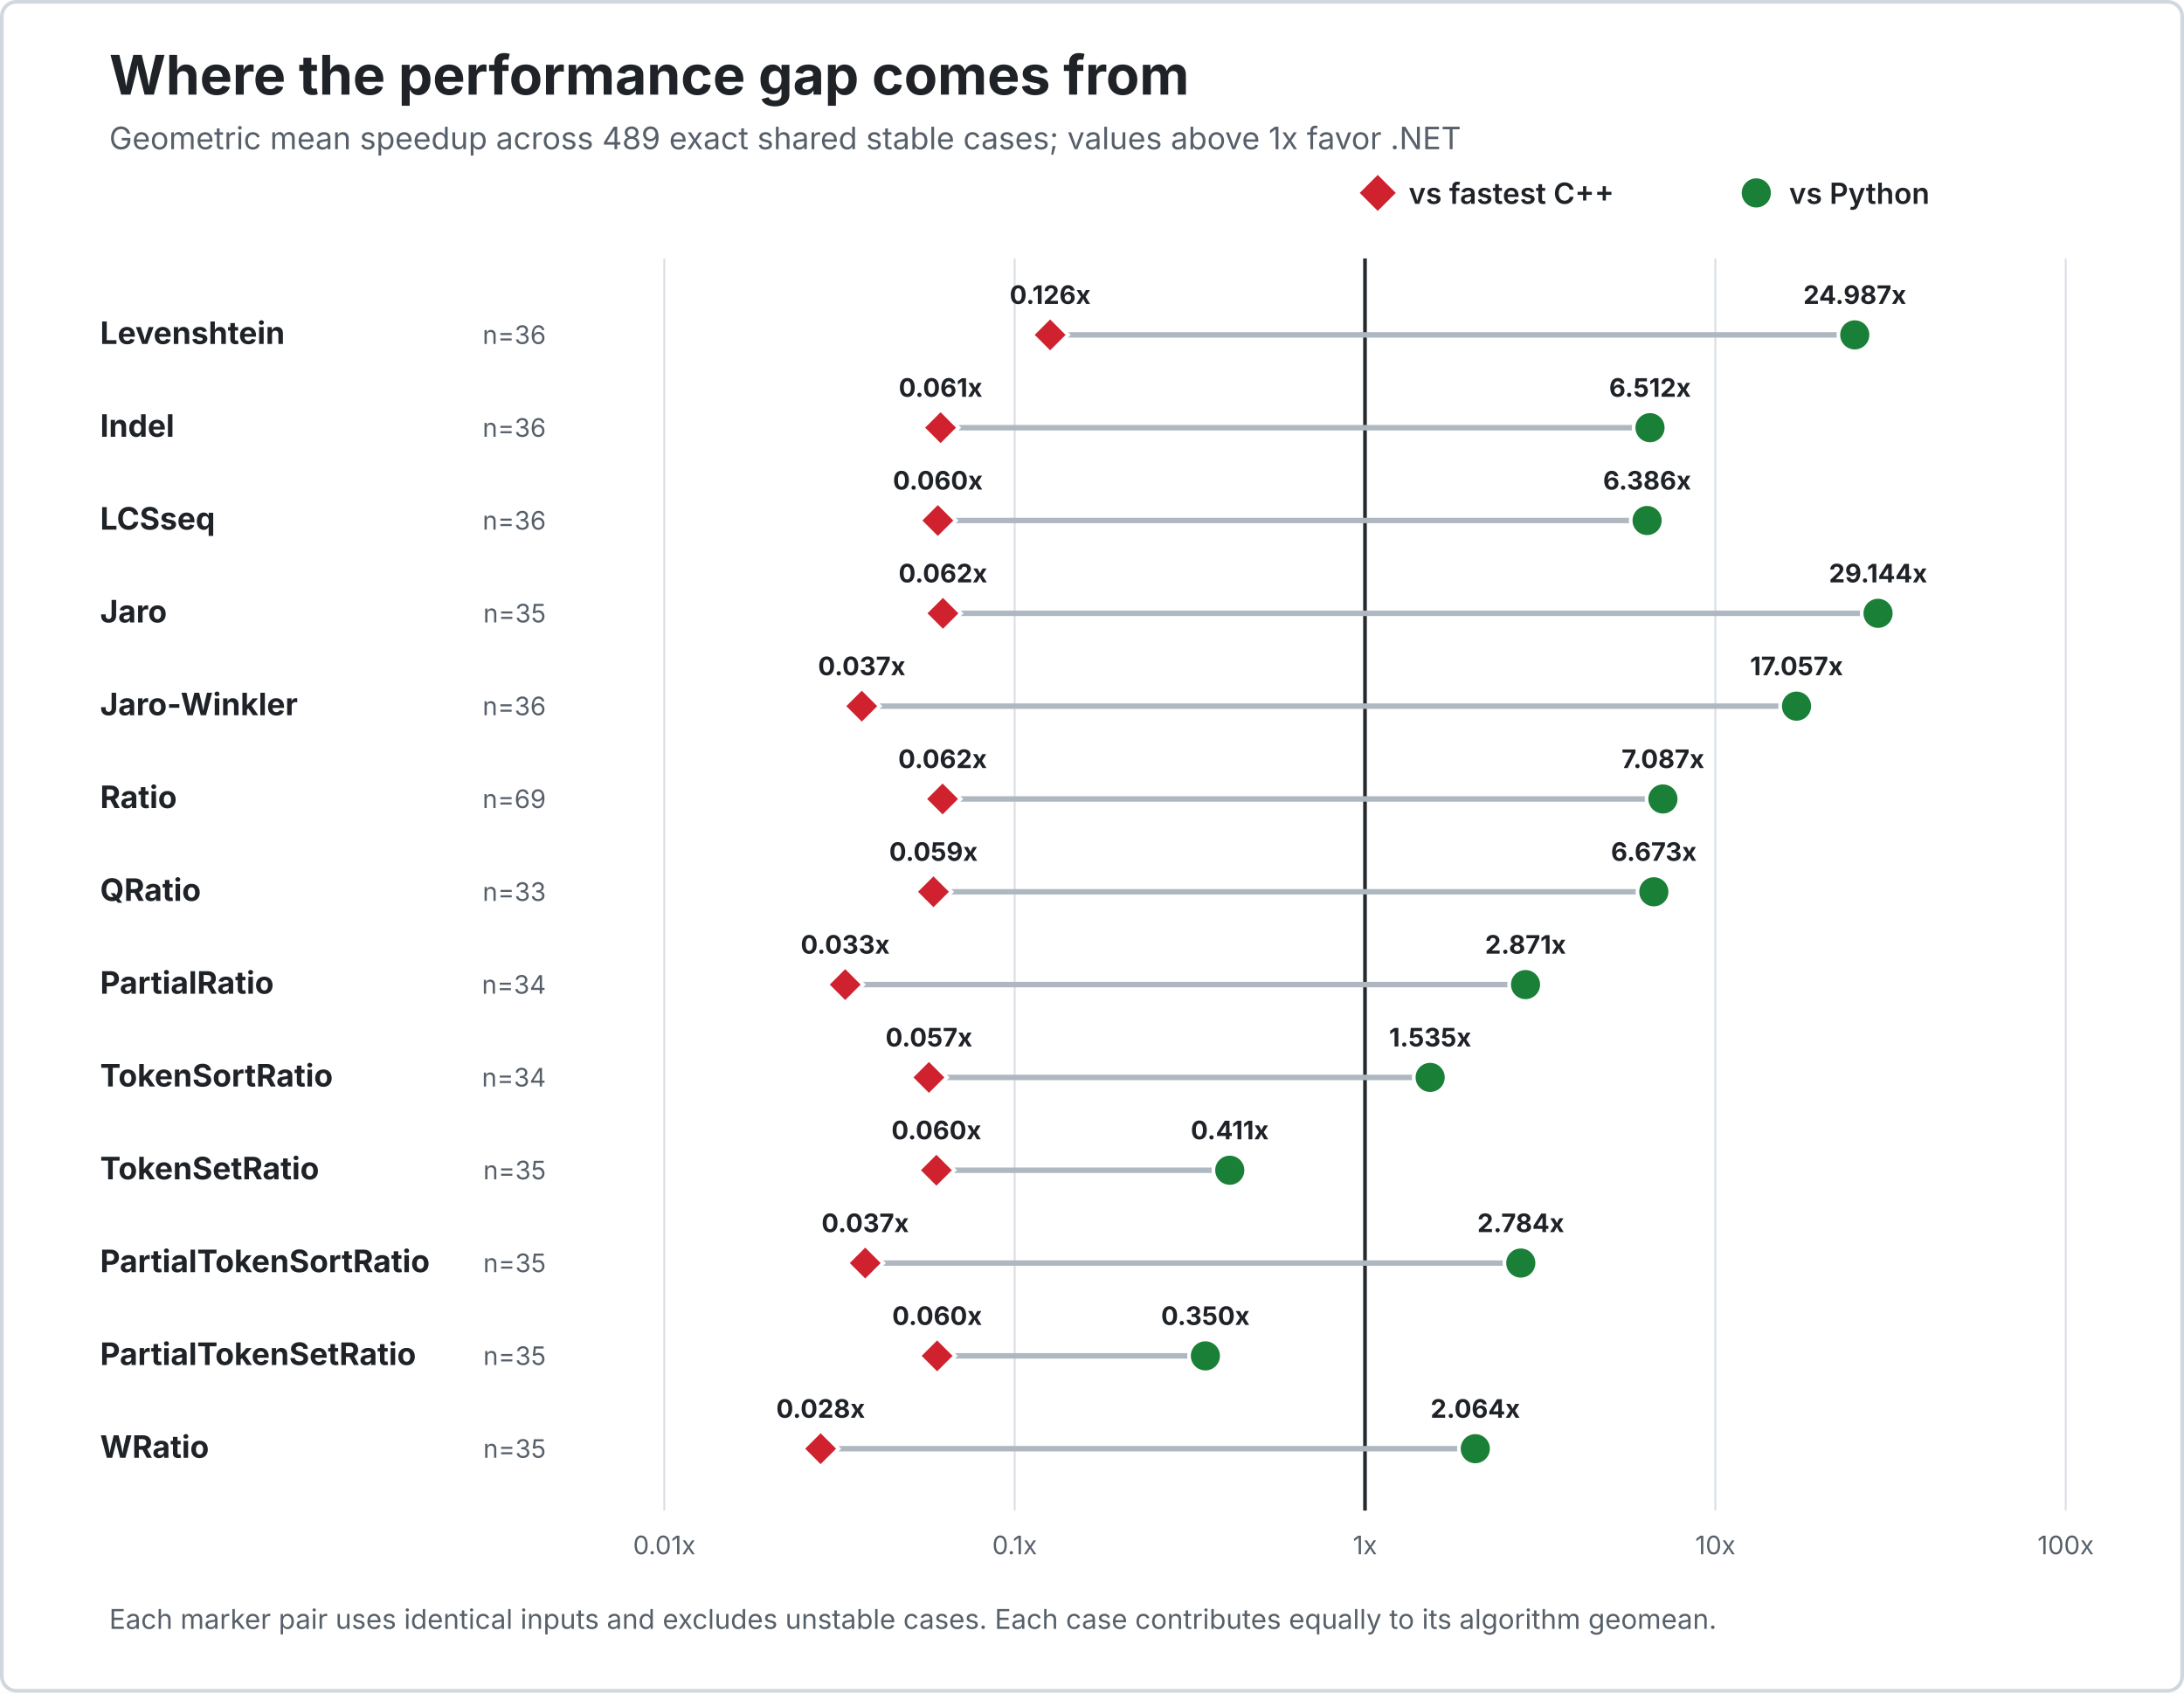
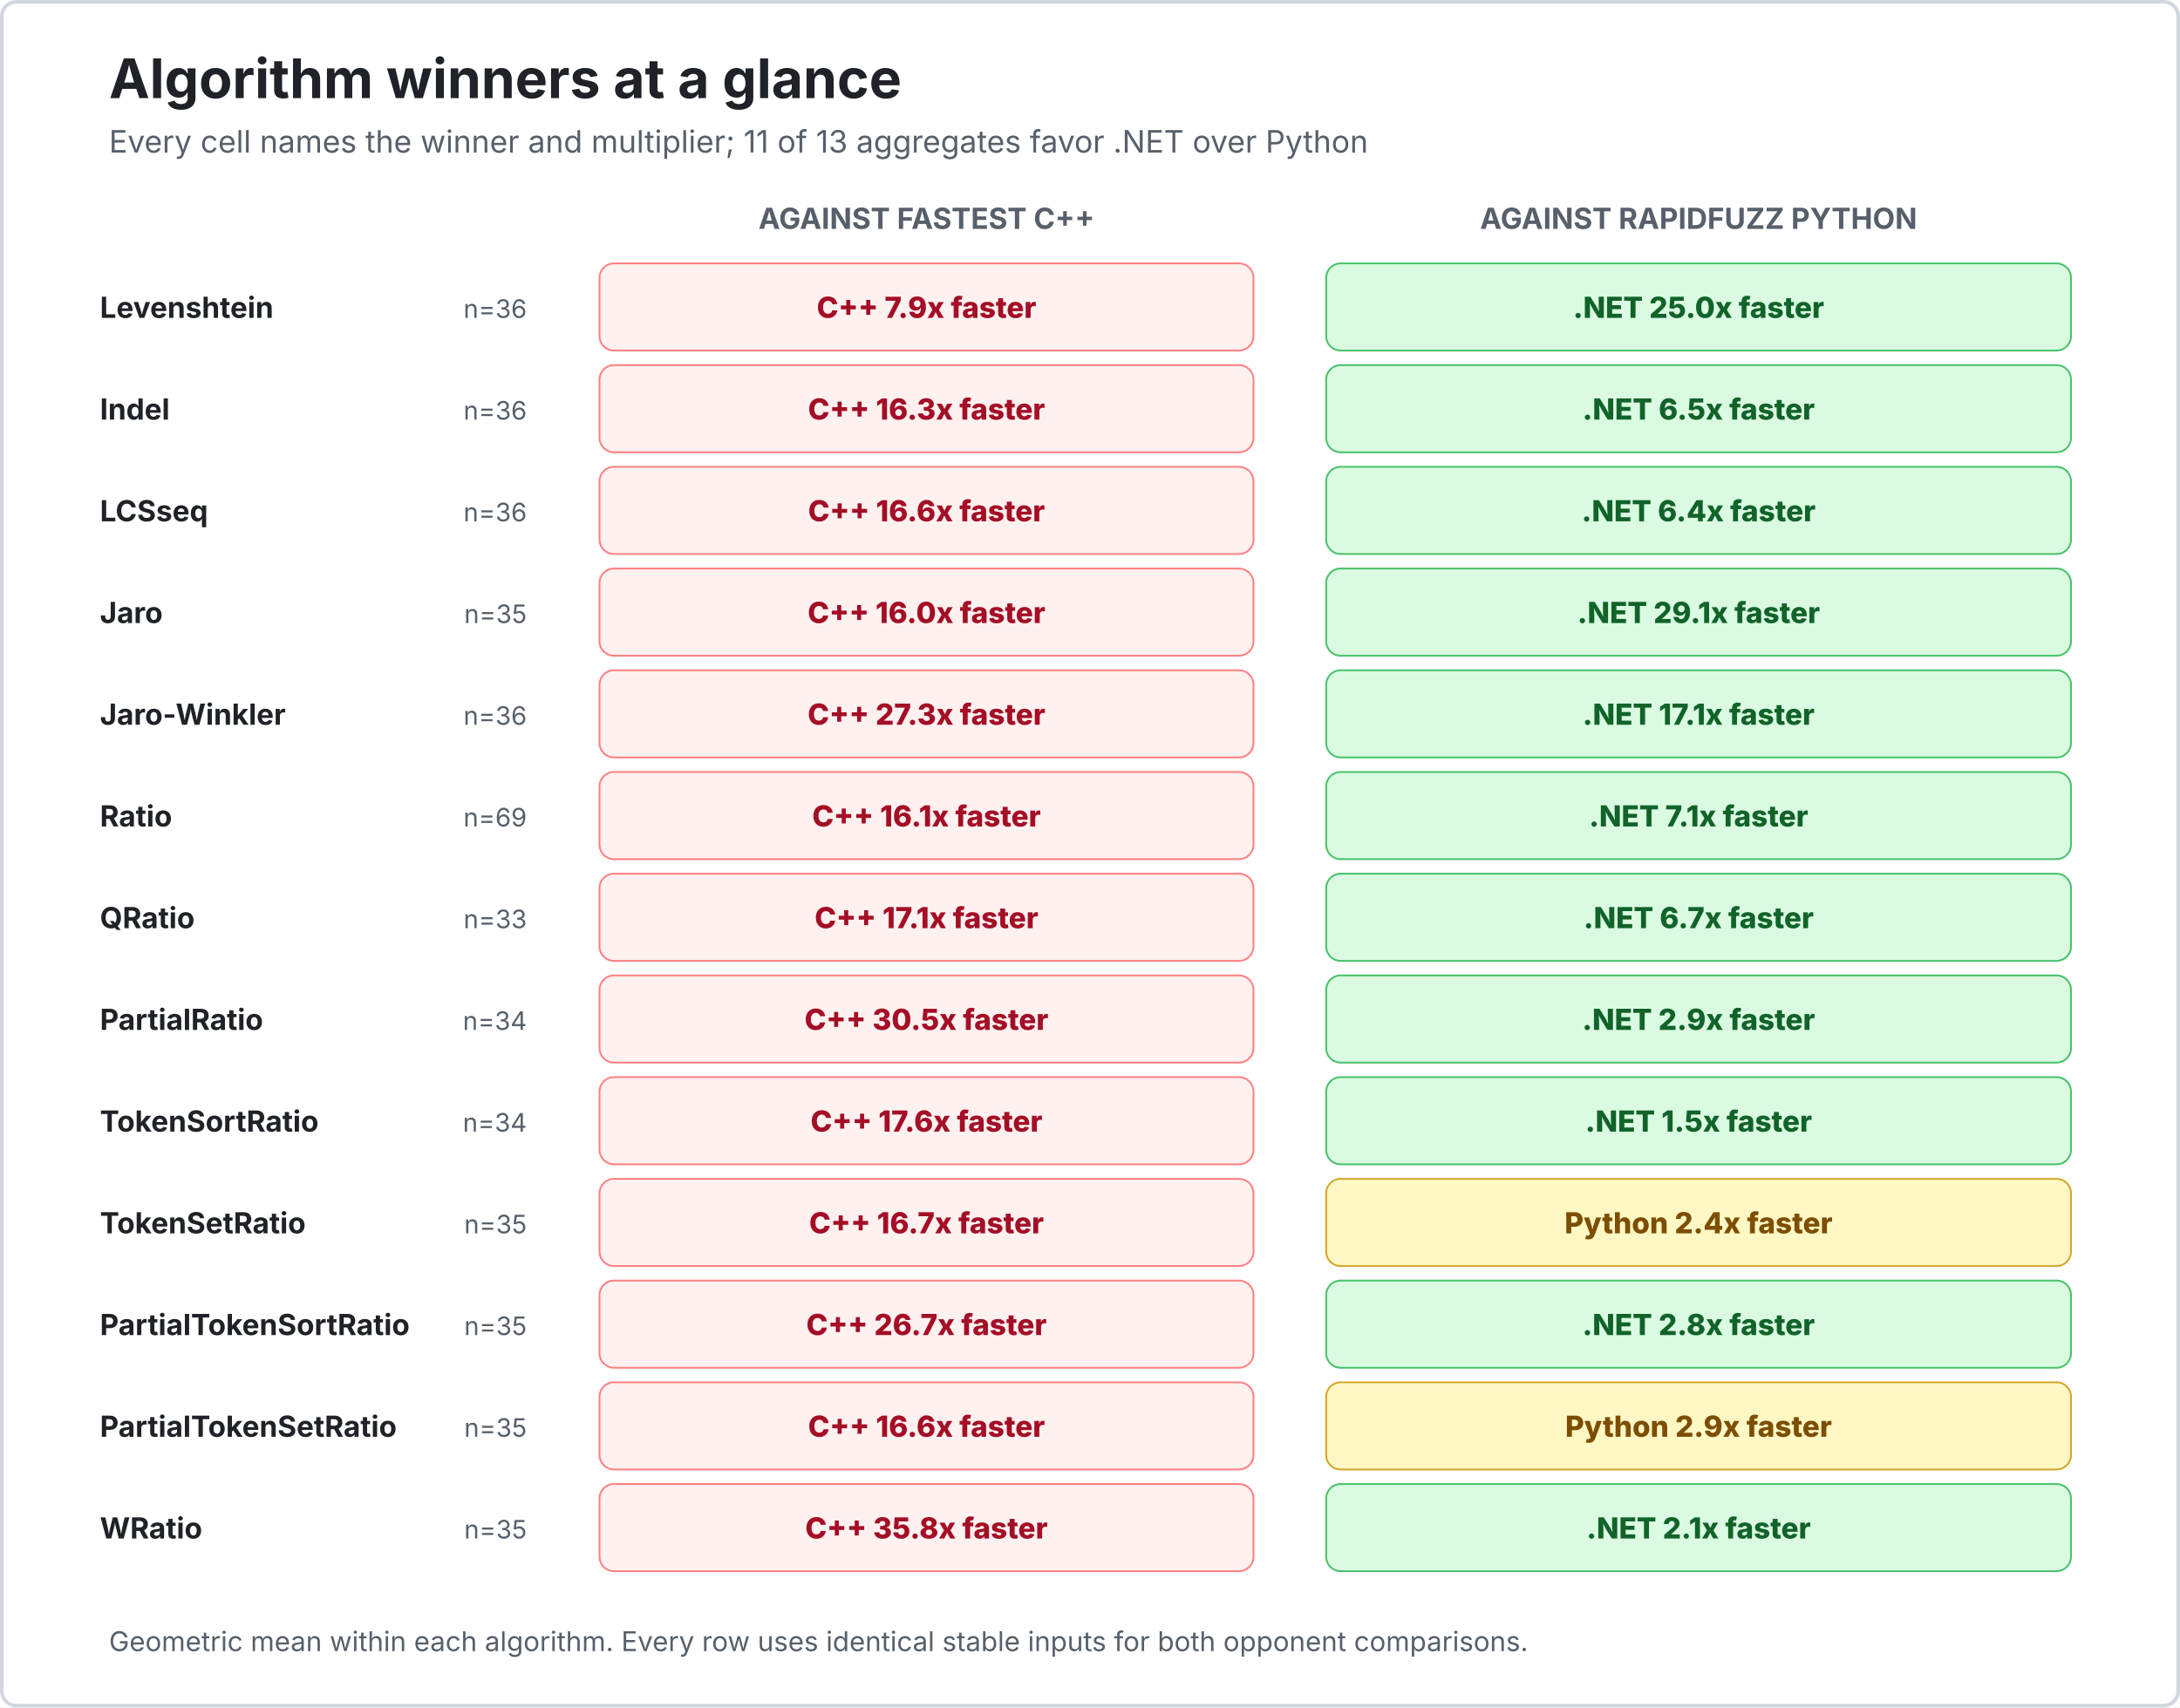
- <svg xmlns="http://www.w3.org/2000/svg" width="1200" height="930" viewBox="0 0 1200 930" role="img" aria-labelledby="title desc">
+ <svg xmlns="http://www.w3.org/2000/svg" width="1200" height="940" viewBox="0 0 1200 940" role="img" aria-labelledby="title desc">
  <style>
text { font-family: Inter, ui-sans-serif, -apple-system, BlinkMacSystemFont, "Segoe UI", sans-serif; fill: #1f2328; letter-spacing: 0; }
.title { font-size: 30px; font-weight: 700; }
.subtitle { font-size: 17px; fill: #57606a; }
- .row { font-size: 17px; font-weight: 700; }
- .small { font-size: 14px; fill: #57606a; }
- .value { font-size: 14px; font-weight: 700; }
- .tick { font-size: 14px; fill: #57606a; }
- .legend { font-size: 16px; font-weight: 600; }
+ .header { font-size: 16px; font-weight: 700; fill: #57606a; }
+ .algorithm { font-size: 16px; font-weight: 700; }
+ .count { font-size: 14px; fill: #57606a; }
+ .winner { font-size: 16px; font-weight: 800; }
.note { font-size: 15px; fill: #57606a; }
+ .cpp { fill: #a40e26; }
+ .dotnet { fill: #116329; }
+ .python { fill: #7d4e00; }
</style>
-   <rect width="1200" height="930" fill="#ffffff" />
-   <rect x="1" y="1" width="1198" height="928" rx="8" fill="none" stroke="#d0d7de" stroke-width="2" />
-   <text x="60" y="52" class="title">Where the performance gap comes from</text>
-   <text x="60" y="82" class="subtitle">Geometric mean speedup across 489 exact shared stable cases; values above 1x favor .NET</text>
-   <rect x="750" y="99" width="14" height="14" fill="#cf222e" transform="rotate(45 757 106)" />
-   <text x="774" y="112" class="legend">vs fastest C++</text>
-   <circle cx="965" cy="106" r="8" fill="#1a7f37" />
-   <text x="983" y="112" class="legend">vs Python</text>
-   <line x1="365" y1="142" x2="365" y2="830" stroke="#d8dee4" stroke-width="1" />
-   <text x="365" y="854" text-anchor="middle" class="tick">0.01x</text>
-   <line x1="557.5" y1="142" x2="557.5" y2="830" stroke="#d8dee4" stroke-width="1" />
-   <text x="557.5" y="854" text-anchor="middle" class="tick">0.1x</text>
-   <line x1="750" y1="142" x2="750" y2="830" stroke="#24292f" stroke-width="2" />
-   <text x="750" y="854" text-anchor="middle" class="tick">1x</text>
-   <line x1="942.5" y1="142" x2="942.5" y2="830" stroke="#d8dee4" stroke-width="1" />
-   <text x="942.5" y="854" text-anchor="middle" class="tick">10x</text>
-   <line x1="1135" y1="142" x2="1135" y2="830" stroke="#d8dee4" stroke-width="1" />
-   <text x="1135" y="854" text-anchor="middle" class="tick">100x</text>
-   <text x="55" y="189" class="row">Levenshtein</text>
-   <text x="300" y="189" text-anchor="end" class="small">n=36</text>
-   <line x1="577.0" y1="184" x2="1019.1" y2="184" stroke="#afb8c1" stroke-width="3" stroke-linecap="round" />
-   <rect x="570" y="177" width="14" height="14" fill="#cf222e" stroke="#ffffff" stroke-width="2" transform="rotate(45 577 184)" />
-   <text x="577.0" y="167" text-anchor="middle" class="value" fill="#a40e26">0.126x</text>
-   <circle cx="1019.1" cy="184" r="9" fill="#1a7f37" stroke="#ffffff" stroke-width="2" />
-   <text x="1019.1" y="167" text-anchor="middle" class="value" fill="#116329">24.987x</text>
-   <text x="55" y="240" class="row">Indel</text>
-   <text x="300" y="240" text-anchor="end" class="small">n=36</text>
-   <line x1="516.8" y1="235" x2="906.6" y2="235" stroke="#afb8c1" stroke-width="3" stroke-linecap="round" />
-   <rect x="509.8" y="228" width="14" height="14" fill="#cf222e" stroke="#ffffff" stroke-width="2" transform="rotate(45 516.8 235)" />
-   <text x="516.8" y="218" text-anchor="middle" class="value" fill="#a40e26">0.061x</text>
-   <circle cx="906.6" cy="235" r="9" fill="#1a7f37" stroke="#ffffff" stroke-width="2" />
-   <text x="906.6" y="218" text-anchor="middle" class="value" fill="#116329">6.512x</text>
-   <text x="55" y="291" class="row">LCSseq</text>
-   <text x="300" y="291" text-anchor="end" class="small">n=36</text>
-   <line x1="515.3" y1="286" x2="905.0" y2="286" stroke="#afb8c1" stroke-width="3" stroke-linecap="round" />
-   <rect x="508.3" y="279" width="14" height="14" fill="#cf222e" stroke="#ffffff" stroke-width="2" transform="rotate(45 515.3 286)" />
-   <text x="515.3" y="269" text-anchor="middle" class="value" fill="#a40e26">0.060x</text>
-   <circle cx="905.0" cy="286" r="9" fill="#1a7f37" stroke="#ffffff" stroke-width="2" />
-   <text x="905.0" y="269" text-anchor="middle" class="value" fill="#116329">6.386x</text>
-   <text x="55" y="342" class="row">Jaro</text>
-   <text x="300" y="342" text-anchor="end" class="small">n=35</text>
-   <line x1="518.1" y1="337" x2="1031.9" y2="337" stroke="#afb8c1" stroke-width="3" stroke-linecap="round" />
-   <rect x="511.1" y="330" width="14" height="14" fill="#cf222e" stroke="#ffffff" stroke-width="2" transform="rotate(45 518.1 337)" />
-   <text x="518.1" y="320" text-anchor="middle" class="value" fill="#a40e26">0.062x</text>
-   <circle cx="1031.9" cy="337" r="9" fill="#1a7f37" stroke="#ffffff" stroke-width="2" />
-   <text x="1031.9" y="320" text-anchor="middle" class="value" fill="#116329">29.144x</text>
-   <text x="55" y="393" class="row">Jaro-Winkler</text>
-   <text x="300" y="393" text-anchor="end" class="small">n=36</text>
-   <line x1="473.5" y1="388" x2="987.1" y2="388" stroke="#afb8c1" stroke-width="3" stroke-linecap="round" />
-   <rect x="466.5" y="381" width="14" height="14" fill="#cf222e" stroke="#ffffff" stroke-width="2" transform="rotate(45 473.5 388)" />
-   <text x="473.5" y="371" text-anchor="middle" class="value" fill="#a40e26">0.037x</text>
-   <circle cx="987.1" cy="388" r="9" fill="#1a7f37" stroke="#ffffff" stroke-width="2" />
-   <text x="987.1" y="371" text-anchor="middle" class="value" fill="#116329">17.057x</text>
-   <text x="55" y="444" class="row">Ratio</text>
-   <text x="300" y="444" text-anchor="end" class="small">n=69</text>
-   <line x1="517.9" y1="439" x2="913.7" y2="439" stroke="#afb8c1" stroke-width="3" stroke-linecap="round" />
-   <rect x="510.9" y="432" width="14" height="14" fill="#cf222e" stroke="#ffffff" stroke-width="2" transform="rotate(45 517.9 439)" />
-   <text x="517.9" y="422" text-anchor="middle" class="value" fill="#a40e26">0.062x</text>
-   <circle cx="913.7" cy="439" r="9" fill="#1a7f37" stroke="#ffffff" stroke-width="2" />
-   <text x="913.7" y="422" text-anchor="middle" class="value" fill="#116329">7.087x</text>
-   <text x="55" y="495" class="row">QRatio</text>
-   <text x="300" y="495" text-anchor="end" class="small">n=33</text>
-   <line x1="512.9" y1="490" x2="908.7" y2="490" stroke="#afb8c1" stroke-width="3" stroke-linecap="round" />
-   <rect x="505.9" y="483" width="14" height="14" fill="#cf222e" stroke="#ffffff" stroke-width="2" transform="rotate(45 512.9 490)" />
-   <text x="512.9" y="473" text-anchor="middle" class="value" fill="#a40e26">0.059x</text>
-   <circle cx="908.7" cy="490" r="9" fill="#1a7f37" stroke="#ffffff" stroke-width="2" />
-   <text x="908.7" y="473" text-anchor="middle" class="value" fill="#116329">6.673x</text>
-   <text x="55" y="546" class="row">PartialRatio</text>
-   <text x="300" y="546" text-anchor="end" class="small">n=34</text>
-   <line x1="464.4" y1="541" x2="838.2" y2="541" stroke="#afb8c1" stroke-width="3" stroke-linecap="round" />
-   <rect x="457.4" y="534" width="14" height="14" fill="#cf222e" stroke="#ffffff" stroke-width="2" transform="rotate(45 464.4 541)" />
-   <text x="464.4" y="524" text-anchor="middle" class="value" fill="#a40e26">0.033x</text>
-   <circle cx="838.2" cy="541" r="9" fill="#1a7f37" stroke="#ffffff" stroke-width="2" />
-   <text x="838.2" y="524" text-anchor="middle" class="value" fill="#116329">2.871x</text>
-   <text x="55" y="597" class="row">TokenSortRatio</text>
-   <text x="300" y="597" text-anchor="end" class="small">n=34</text>
-   <line x1="510.4" y1="592" x2="785.8" y2="592" stroke="#afb8c1" stroke-width="3" stroke-linecap="round" />
-   <rect x="503.4" y="585" width="14" height="14" fill="#cf222e" stroke="#ffffff" stroke-width="2" transform="rotate(45 510.4 592)" />
-   <text x="510.4" y="575" text-anchor="middle" class="value" fill="#a40e26">0.057x</text>
-   <circle cx="785.8" cy="592" r="9" fill="#1a7f37" stroke="#ffffff" stroke-width="2" />
-   <text x="785.8" y="575" text-anchor="middle" class="value" fill="#116329">1.535x</text>
-   <text x="55" y="648" class="row">TokenSetRatio</text>
-   <text x="300" y="648" text-anchor="end" class="small">n=35</text>
-   <line x1="514.5" y1="643" x2="675.7" y2="643" stroke="#afb8c1" stroke-width="3" stroke-linecap="round" />
-   <rect x="507.5" y="636" width="14" height="14" fill="#cf222e" stroke="#ffffff" stroke-width="2" transform="rotate(45 514.5 643)" />
-   <text x="514.5" y="626" text-anchor="middle" class="value" fill="#a40e26">0.060x</text>
-   <circle cx="675.7" cy="643" r="9" fill="#1a7f37" stroke="#ffffff" stroke-width="2" />
-   <text x="675.7" y="626" text-anchor="middle" class="value" fill="#116329">0.411x</text>
-   <text x="55" y="699" class="row">PartialTokenSortRatio</text>
-   <text x="300" y="699" text-anchor="end" class="small">n=35</text>
-   <line x1="475.4" y1="694" x2="835.6" y2="694" stroke="#afb8c1" stroke-width="3" stroke-linecap="round" />
-   <rect x="468.4" y="687" width="14" height="14" fill="#cf222e" stroke="#ffffff" stroke-width="2" transform="rotate(45 475.4 694)" />
-   <text x="475.4" y="677" text-anchor="middle" class="value" fill="#a40e26">0.037x</text>
-   <circle cx="835.6" cy="694" r="9" fill="#1a7f37" stroke="#ffffff" stroke-width="2" />
-   <text x="835.6" y="677" text-anchor="middle" class="value" fill="#116329">2.784x</text>
-   <text x="55" y="750" class="row">PartialTokenSetRatio</text>
-   <text x="300" y="750" text-anchor="end" class="small">n=35</text>
-   <line x1="514.9" y1="745" x2="662.3" y2="745" stroke="#afb8c1" stroke-width="3" stroke-linecap="round" />
-   <rect x="507.9" y="738" width="14" height="14" fill="#cf222e" stroke="#ffffff" stroke-width="2" transform="rotate(45 514.9 745)" />
-   <text x="514.9" y="728" text-anchor="middle" class="value" fill="#a40e26">0.060x</text>
-   <circle cx="662.3" cy="745" r="9" fill="#1a7f37" stroke="#ffffff" stroke-width="2" />
-   <text x="662.3" y="728" text-anchor="middle" class="value" fill="#116329">0.350x</text>
-   <text x="55" y="801" class="row">WRatio</text>
-   <text x="300" y="801" text-anchor="end" class="small">n=35</text>
-   <line x1="450.9" y1="796" x2="810.6" y2="796" stroke="#afb8c1" stroke-width="3" stroke-linecap="round" />
-   <rect x="443.9" y="789" width="14" height="14" fill="#cf222e" stroke="#ffffff" stroke-width="2" transform="rotate(45 450.9 796)" />
-   <text x="450.9" y="779" text-anchor="middle" class="value" fill="#a40e26">0.028x</text>
-   <circle cx="810.6" cy="796" r="9" fill="#1a7f37" stroke="#ffffff" stroke-width="2" />
-   <text x="810.6" y="779" text-anchor="middle" class="value" fill="#116329">2.064x</text>
-   <text x="60" y="895" class="note">Each marker pair uses identical inputs and excludes unstable cases. Each case contributes equally to its algorithm geomean.</text>
+   <rect width="1200" height="940" fill="#ffffff" />
+   <rect x="1" y="1" width="1198" height="938" rx="8" fill="none" stroke="#d0d7de" stroke-width="2" />
+   <text x="60" y="54" class="title">Algorithm winners at a glance</text>
+   <text x="60" y="84" class="subtitle">Every cell names the winner and multiplier; 11 of 13 aggregates favor .NET over Python</text>
+   <text x="510" y="126" text-anchor="middle" class="header">AGAINST FASTEST C++</text>
+   <text x="935" y="126" text-anchor="middle" class="header">AGAINST RAPIDFUZZ PYTHON</text>
+   <text x="55" y="175" class="algorithm">Levenshtein</text>
+   <text x="290" y="175" text-anchor="end" class="count">n=36</text>
+   <rect x="330" y="145" width="360" height="48" rx="8" fill="#fff1f0" stroke="#ff8182" />
+   <text x="510" y="175" text-anchor="middle" class="winner cpp">C++ 7.9x faster</text>
+   <rect x="730" y="145" width="410" height="48" rx="8" fill="#dafbe1" stroke="#4ac26b" />
+   <text x="935" y="175" text-anchor="middle" class="winner dotnet">.NET 25.0x faster</text>
+   <text x="55" y="231" class="algorithm">Indel</text>
+   <text x="290" y="231" text-anchor="end" class="count">n=36</text>
+   <rect x="330" y="201" width="360" height="48" rx="8" fill="#fff1f0" stroke="#ff8182" />
+   <text x="510" y="231" text-anchor="middle" class="winner cpp">C++ 16.3x faster</text>
+   <rect x="730" y="201" width="410" height="48" rx="8" fill="#dafbe1" stroke="#4ac26b" />
+   <text x="935" y="231" text-anchor="middle" class="winner dotnet">.NET 6.5x faster</text>
+   <text x="55" y="287" class="algorithm">LCSseq</text>
+   <text x="290" y="287" text-anchor="end" class="count">n=36</text>
+   <rect x="330" y="257" width="360" height="48" rx="8" fill="#fff1f0" stroke="#ff8182" />
+   <text x="510" y="287" text-anchor="middle" class="winner cpp">C++ 16.6x faster</text>
+   <rect x="730" y="257" width="410" height="48" rx="8" fill="#dafbe1" stroke="#4ac26b" />
+   <text x="935" y="287" text-anchor="middle" class="winner dotnet">.NET 6.4x faster</text>
+   <text x="55" y="343" class="algorithm">Jaro</text>
+   <text x="290" y="343" text-anchor="end" class="count">n=35</text>
+   <rect x="330" y="313" width="360" height="48" rx="8" fill="#fff1f0" stroke="#ff8182" />
+   <text x="510" y="343" text-anchor="middle" class="winner cpp">C++ 16.0x faster</text>
+   <rect x="730" y="313" width="410" height="48" rx="8" fill="#dafbe1" stroke="#4ac26b" />
+   <text x="935" y="343" text-anchor="middle" class="winner dotnet">.NET 29.1x faster</text>
+   <text x="55" y="399" class="algorithm">Jaro-Winkler</text>
+   <text x="290" y="399" text-anchor="end" class="count">n=36</text>
+   <rect x="330" y="369" width="360" height="48" rx="8" fill="#fff1f0" stroke="#ff8182" />
+   <text x="510" y="399" text-anchor="middle" class="winner cpp">C++ 27.3x faster</text>
+   <rect x="730" y="369" width="410" height="48" rx="8" fill="#dafbe1" stroke="#4ac26b" />
+   <text x="935" y="399" text-anchor="middle" class="winner dotnet">.NET 17.1x faster</text>
+   <text x="55" y="455" class="algorithm">Ratio</text>
+   <text x="290" y="455" text-anchor="end" class="count">n=69</text>
+   <rect x="330" y="425" width="360" height="48" rx="8" fill="#fff1f0" stroke="#ff8182" />
+   <text x="510" y="455" text-anchor="middle" class="winner cpp">C++ 16.1x faster</text>
+   <rect x="730" y="425" width="410" height="48" rx="8" fill="#dafbe1" stroke="#4ac26b" />
+   <text x="935" y="455" text-anchor="middle" class="winner dotnet">.NET 7.1x faster</text>
+   <text x="55" y="511" class="algorithm">QRatio</text>
+   <text x="290" y="511" text-anchor="end" class="count">n=33</text>
+   <rect x="330" y="481" width="360" height="48" rx="8" fill="#fff1f0" stroke="#ff8182" />
+   <text x="510" y="511" text-anchor="middle" class="winner cpp">C++ 17.1x faster</text>
+   <rect x="730" y="481" width="410" height="48" rx="8" fill="#dafbe1" stroke="#4ac26b" />
+   <text x="935" y="511" text-anchor="middle" class="winner dotnet">.NET 6.7x faster</text>
+   <text x="55" y="567" class="algorithm">PartialRatio</text>
+   <text x="290" y="567" text-anchor="end" class="count">n=34</text>
+   <rect x="330" y="537" width="360" height="48" rx="8" fill="#fff1f0" stroke="#ff8182" />
+   <text x="510" y="567" text-anchor="middle" class="winner cpp">C++ 30.5x faster</text>
+   <rect x="730" y="537" width="410" height="48" rx="8" fill="#dafbe1" stroke="#4ac26b" />
+   <text x="935" y="567" text-anchor="middle" class="winner dotnet">.NET 2.9x faster</text>
+   <text x="55" y="623" class="algorithm">TokenSortRatio</text>
+   <text x="290" y="623" text-anchor="end" class="count">n=34</text>
+   <rect x="330" y="593" width="360" height="48" rx="8" fill="#fff1f0" stroke="#ff8182" />
+   <text x="510" y="623" text-anchor="middle" class="winner cpp">C++ 17.6x faster</text>
+   <rect x="730" y="593" width="410" height="48" rx="8" fill="#dafbe1" stroke="#4ac26b" />
+   <text x="935" y="623" text-anchor="middle" class="winner dotnet">.NET 1.5x faster</text>
+   <text x="55" y="679" class="algorithm">TokenSetRatio</text>
+   <text x="290" y="679" text-anchor="end" class="count">n=35</text>
+   <rect x="330" y="649" width="360" height="48" rx="8" fill="#fff1f0" stroke="#ff8182" />
+   <text x="510" y="679" text-anchor="middle" class="winner cpp">C++ 16.7x faster</text>
+   <rect x="730" y="649" width="410" height="48" rx="8" fill="#fff8c5" stroke="#d4a72c" />
+   <text x="935" y="679" text-anchor="middle" class="winner python">Python 2.4x faster</text>
+   <text x="55" y="735" class="algorithm">PartialTokenSortRatio</text>
+   <text x="290" y="735" text-anchor="end" class="count">n=35</text>
+   <rect x="330" y="705" width="360" height="48" rx="8" fill="#fff1f0" stroke="#ff8182" />
+   <text x="510" y="735" text-anchor="middle" class="winner cpp">C++ 26.7x faster</text>
+   <rect x="730" y="705" width="410" height="48" rx="8" fill="#dafbe1" stroke="#4ac26b" />
+   <text x="935" y="735" text-anchor="middle" class="winner dotnet">.NET 2.8x faster</text>
+   <text x="55" y="791" class="algorithm">PartialTokenSetRatio</text>
+   <text x="290" y="791" text-anchor="end" class="count">n=35</text>
+   <rect x="330" y="761" width="360" height="48" rx="8" fill="#fff1f0" stroke="#ff8182" />
+   <text x="510" y="791" text-anchor="middle" class="winner cpp">C++ 16.6x faster</text>
+   <rect x="730" y="761" width="410" height="48" rx="8" fill="#fff8c5" stroke="#d4a72c" />
+   <text x="935" y="791" text-anchor="middle" class="winner python">Python 2.9x faster</text>
+   <text x="55" y="847" class="algorithm">WRatio</text>
+   <text x="290" y="847" text-anchor="end" class="count">n=35</text>
+   <rect x="330" y="817" width="360" height="48" rx="8" fill="#fff1f0" stroke="#ff8182" />
+   <text x="510" y="847" text-anchor="middle" class="winner cpp">C++ 35.8x faster</text>
+   <rect x="730" y="817" width="410" height="48" rx="8" fill="#dafbe1" stroke="#4ac26b" />
+   <text x="935" y="847" text-anchor="middle" class="winner dotnet">.NET 2.1x faster</text>
+   <text x="60" y="909" class="note">Geometric mean within each algorithm. Every row uses identical stable inputs for both opponent comparisons.</text>
</svg>
